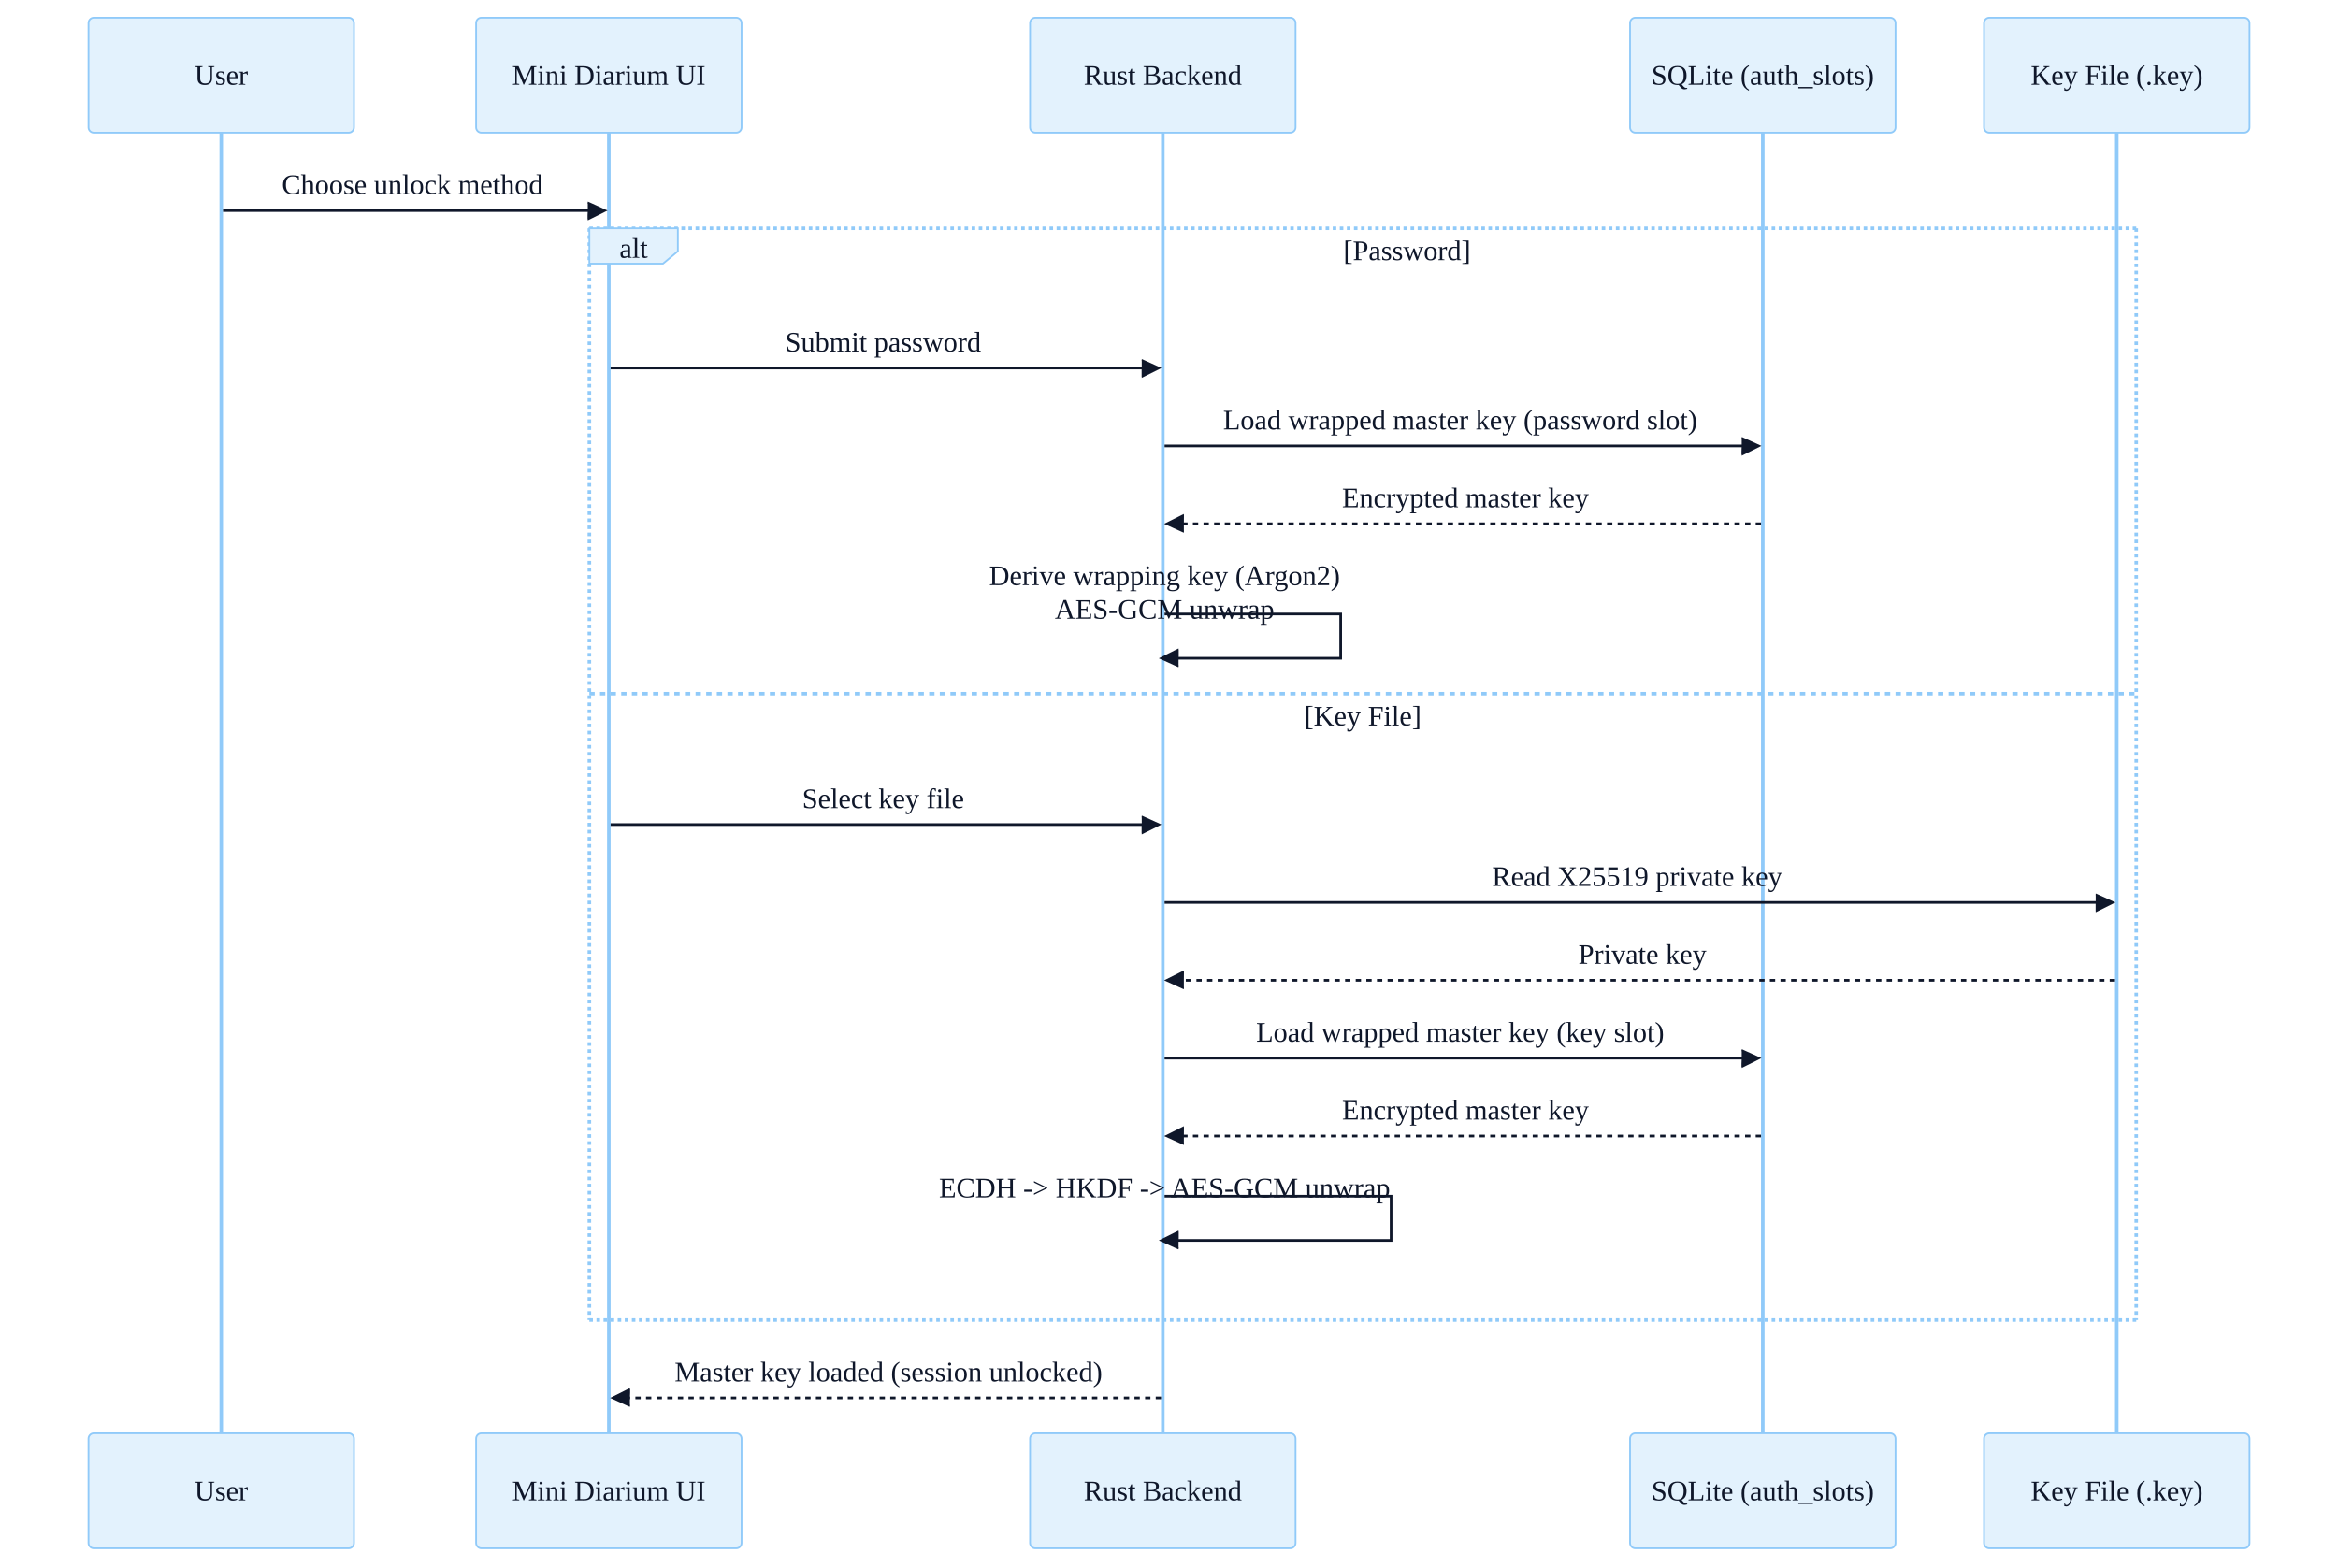
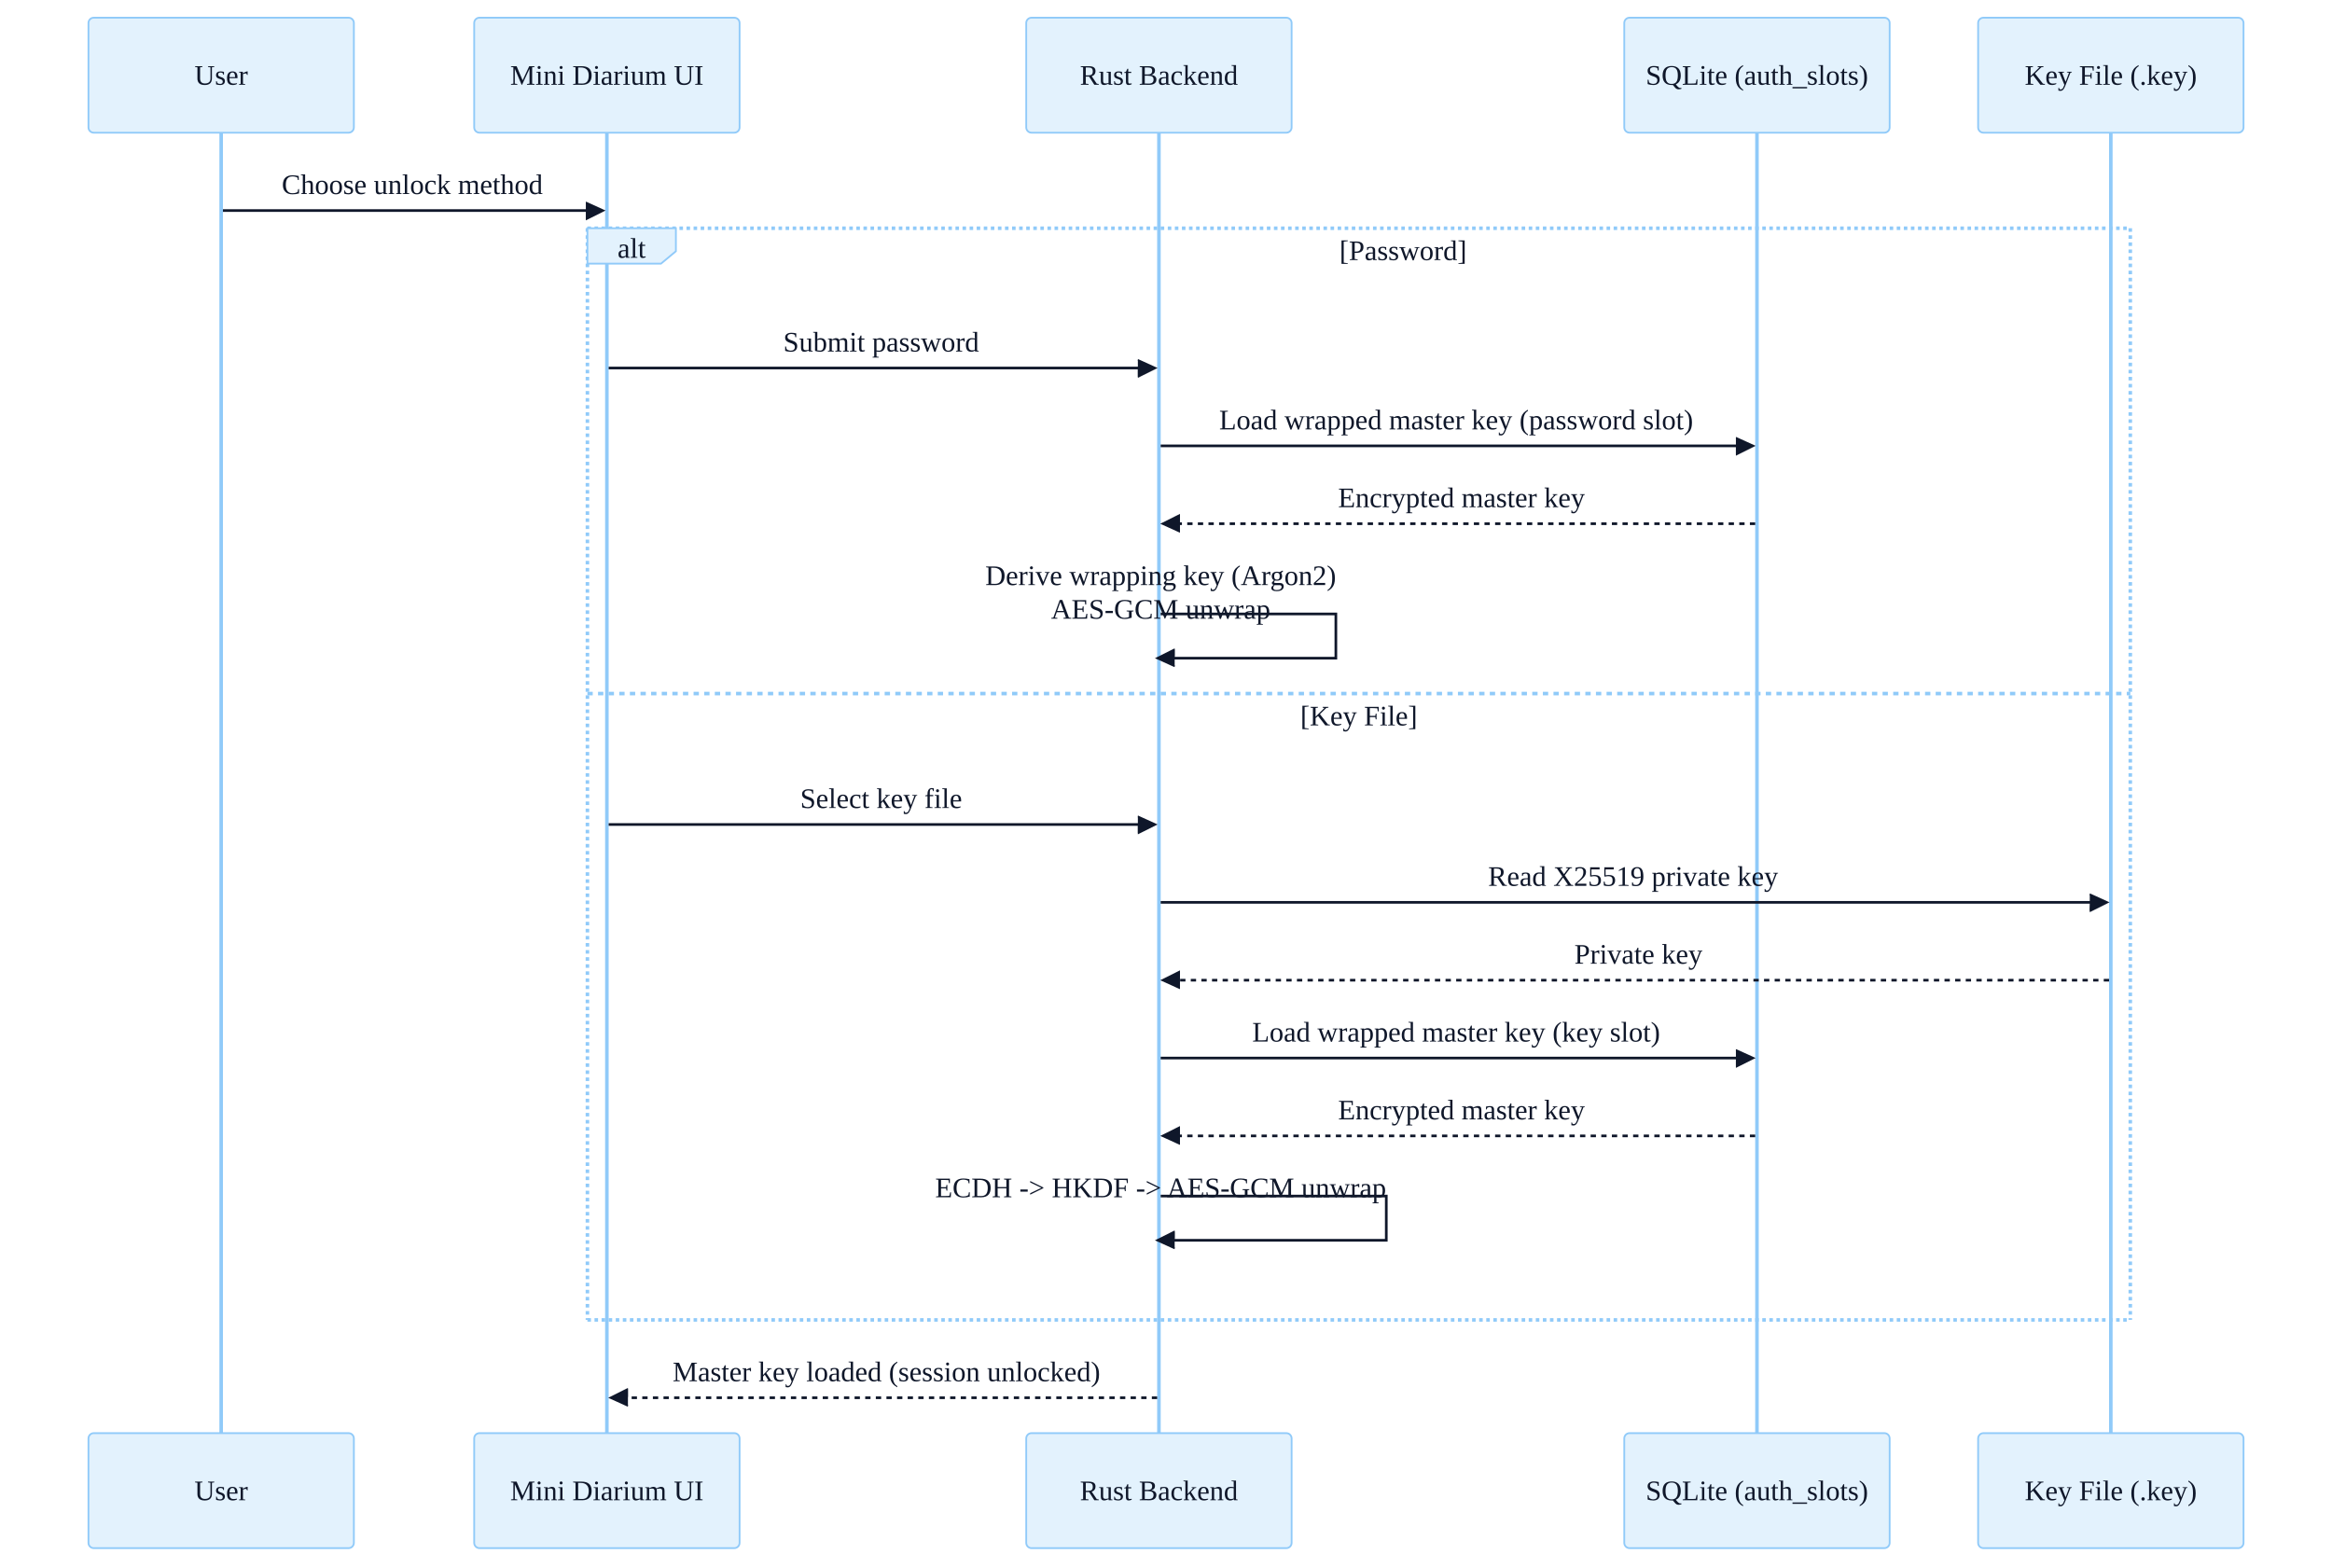
- <svg xmlns="http://www.w3.org/2000/svg" id="my-svg" width="100%" style="max-width: 1321px; background-color: white;" viewBox="-50 -10 1321 886" role="graphics-document document" aria-roledescription="sequence">
+ <svg xmlns="http://www.w3.org/2000/svg" id="my-svg" width="100%" style="max-width: 1318px; background-color: white;" viewBox="-50 -10 1318 886" role="graphics-document document" aria-roledescription="sequence">
  <g>
-     <rect x="1071" y="800" fill="#eaeaea" stroke="#666" width="150" height="65" name="KF" rx="3" ry="3" class="actor actor-bottom" />
-     <text x="1146" y="832.5" dominant-baseline="central" alignment-baseline="central" class="actor actor-box" style="text-anchor: middle; font-size: 16px; font-weight: 400;">
-       <tspan x="1146" dy="0">Key File (.key)</tspan>
+     <rect x="1068" y="800" fill="#eaeaea" stroke="#666" width="150" height="65" name="KF" rx="3" ry="3" class="actor actor-bottom" />
+     <text x="1143" y="832.5" dominant-baseline="central" alignment-baseline="central" class="actor actor-box" style="text-anchor: middle; font-size: 16px; font-weight: 400;">
+       <tspan x="1143" dy="0">Key File (.key)</tspan>
    </text>
  </g>
  <g>
-     <rect x="871" y="800" fill="#eaeaea" stroke="#666" width="150" height="65" name="DB" rx="3" ry="3" class="actor actor-bottom" />
-     <text x="946" y="832.5" dominant-baseline="central" alignment-baseline="central" class="actor actor-box" style="text-anchor: middle; font-size: 16px; font-weight: 400;">
-       <tspan x="946" dy="0">SQLite (auth_slots)</tspan>
+     <rect x="868" y="800" fill="#eaeaea" stroke="#666" width="150" height="65" name="DB" rx="3" ry="3" class="actor actor-bottom" />
+     <text x="943" y="832.5" dominant-baseline="central" alignment-baseline="central" class="actor actor-box" style="text-anchor: middle; font-size: 16px; font-weight: 400;">
+       <tspan x="943" dy="0">SQLite (auth_slots)</tspan>
    </text>
  </g>
  <g>
-     <rect x="532" y="800" fill="#eaeaea" stroke="#666" width="150" height="65" name="BE" rx="3" ry="3" class="actor actor-bottom" />
-     <text x="607" y="832.5" dominant-baseline="central" alignment-baseline="central" class="actor actor-box" style="text-anchor: middle; font-size: 16px; font-weight: 400;">
-       <tspan x="607" dy="0">Rust Backend</tspan>
+     <rect x="530" y="800" fill="#eaeaea" stroke="#666" width="150" height="65" name="BE" rx="3" ry="3" class="actor actor-bottom" />
+     <text x="605" y="832.5" dominant-baseline="central" alignment-baseline="central" class="actor actor-box" style="text-anchor: middle; font-size: 16px; font-weight: 400;">
+       <tspan x="605" dy="0">Rust Backend</tspan>
    </text>
  </g>
  <g>
-     <rect x="219" y="800" fill="#eaeaea" stroke="#666" width="150" height="65" name="UI" rx="3" ry="3" class="actor actor-bottom" />
-     <text x="294" y="832.5" dominant-baseline="central" alignment-baseline="central" class="actor actor-box" style="text-anchor: middle; font-size: 16px; font-weight: 400;">
-       <tspan x="294" dy="0">Mini Diarium UI</tspan>
+     <rect x="218" y="800" fill="#eaeaea" stroke="#666" width="150" height="65" name="UI" rx="3" ry="3" class="actor actor-bottom" />
+     <text x="293" y="832.5" dominant-baseline="central" alignment-baseline="central" class="actor actor-box" style="text-anchor: middle; font-size: 16px; font-weight: 400;">
+       <tspan x="293" dy="0">Mini Diarium UI</tspan>
    </text>
  </g>
  <g>
    <rect x="0" y="800" fill="#eaeaea" stroke="#666" width="150" height="65" name="U" rx="3" ry="3" class="actor actor-bottom" />
    <text x="75" y="832.5" dominant-baseline="central" alignment-baseline="central" class="actor actor-box" style="text-anchor: middle; font-size: 16px; font-weight: 400;">
      <tspan x="75" dy="0">User</tspan>
    </text>
  </g>
  <g>
-     <line id="actor4" x1="1146" y1="65" x2="1146" y2="800" class="actor-line 200" stroke-width="0.5px" stroke="#999" name="KF" />
+     <line id="actor4" x1="1143" y1="65" x2="1143" y2="800" class="actor-line 200" stroke-width="0.5px" stroke="#999" name="KF" />
    <g id="root-4">
-       <rect x="1071" y="0" fill="#eaeaea" stroke="#666" width="150" height="65" name="KF" rx="3" ry="3" class="actor actor-top" />
-       <text x="1146" y="32.5" dominant-baseline="central" alignment-baseline="central" class="actor actor-box" style="text-anchor: middle; font-size: 16px; font-weight: 400;">
-         <tspan x="1146" dy="0">Key File (.key)</tspan>
+       <rect x="1068" y="0" fill="#eaeaea" stroke="#666" width="150" height="65" name="KF" rx="3" ry="3" class="actor actor-top" />
+       <text x="1143" y="32.5" dominant-baseline="central" alignment-baseline="central" class="actor actor-box" style="text-anchor: middle; font-size: 16px; font-weight: 400;">
+         <tspan x="1143" dy="0">Key File (.key)</tspan>
      </text>
    </g>
  </g>
  <g>
-     <line id="actor3" x1="946" y1="65" x2="946" y2="800" class="actor-line 200" stroke-width="0.5px" stroke="#999" name="DB" />
+     <line id="actor3" x1="943" y1="65" x2="943" y2="800" class="actor-line 200" stroke-width="0.5px" stroke="#999" name="DB" />
    <g id="root-3">
-       <rect x="871" y="0" fill="#eaeaea" stroke="#666" width="150" height="65" name="DB" rx="3" ry="3" class="actor actor-top" />
-       <text x="946" y="32.5" dominant-baseline="central" alignment-baseline="central" class="actor actor-box" style="text-anchor: middle; font-size: 16px; font-weight: 400;">
-         <tspan x="946" dy="0">SQLite (auth_slots)</tspan>
+       <rect x="868" y="0" fill="#eaeaea" stroke="#666" width="150" height="65" name="DB" rx="3" ry="3" class="actor actor-top" />
+       <text x="943" y="32.5" dominant-baseline="central" alignment-baseline="central" class="actor actor-box" style="text-anchor: middle; font-size: 16px; font-weight: 400;">
+         <tspan x="943" dy="0">SQLite (auth_slots)</tspan>
      </text>
    </g>
  </g>
  <g>
-     <line id="actor2" x1="607" y1="65" x2="607" y2="800" class="actor-line 200" stroke-width="0.5px" stroke="#999" name="BE" />
+     <line id="actor2" x1="605" y1="65" x2="605" y2="800" class="actor-line 200" stroke-width="0.5px" stroke="#999" name="BE" />
    <g id="root-2">
-       <rect x="532" y="0" fill="#eaeaea" stroke="#666" width="150" height="65" name="BE" rx="3" ry="3" class="actor actor-top" />
-       <text x="607" y="32.5" dominant-baseline="central" alignment-baseline="central" class="actor actor-box" style="text-anchor: middle; font-size: 16px; font-weight: 400;">
-         <tspan x="607" dy="0">Rust Backend</tspan>
+       <rect x="530" y="0" fill="#eaeaea" stroke="#666" width="150" height="65" name="BE" rx="3" ry="3" class="actor actor-top" />
+       <text x="605" y="32.5" dominant-baseline="central" alignment-baseline="central" class="actor actor-box" style="text-anchor: middle; font-size: 16px; font-weight: 400;">
+         <tspan x="605" dy="0">Rust Backend</tspan>
      </text>
    </g>
  </g>
  <g>
-     <line id="actor1" x1="294" y1="65" x2="294" y2="800" class="actor-line 200" stroke-width="0.5px" stroke="#999" name="UI" />
+     <line id="actor1" x1="293" y1="65" x2="293" y2="800" class="actor-line 200" stroke-width="0.5px" stroke="#999" name="UI" />
    <g id="root-1">
-       <rect x="219" y="0" fill="#eaeaea" stroke="#666" width="150" height="65" name="UI" rx="3" ry="3" class="actor actor-top" />
-       <text x="294" y="32.5" dominant-baseline="central" alignment-baseline="central" class="actor actor-box" style="text-anchor: middle; font-size: 16px; font-weight: 400;">
-         <tspan x="294" dy="0">Mini Diarium UI</tspan>
+       <rect x="218" y="0" fill="#eaeaea" stroke="#666" width="150" height="65" name="UI" rx="3" ry="3" class="actor actor-top" />
+       <text x="293" y="32.5" dominant-baseline="central" alignment-baseline="central" class="actor actor-box" style="text-anchor: middle; font-size: 16px; font-weight: 400;">
+         <tspan x="293" dy="0">Mini Diarium UI</tspan>
      </text>
    </g>
  </g>
  <g>
    <line id="actor0" x1="75" y1="65" x2="75" y2="800" class="actor-line 200" stroke-width="0.5px" stroke="#999" name="U" />
    <g id="root-0">
      <rect x="0" y="0" fill="#eaeaea" stroke="#666" width="150" height="65" name="U" rx="3" ry="3" class="actor actor-top" />
      <text x="75" y="32.5" dominant-baseline="central" alignment-baseline="central" class="actor actor-box" style="text-anchor: middle; font-size: 16px; font-weight: 400;">
        <tspan x="75" dy="0">User</tspan>
      </text>
    </g>
  </g>
  <style>#my-svg{font-size:16px;fill:#0F172A;}@keyframes edge-animation-frame{from{stroke-dashoffset:0;}}@keyframes dash{to{stroke-dashoffset:0;}}#my-svg .edge-animation-slow{stroke-dasharray:9,5!important;stroke-dashoffset:900;animation:dash 50s linear infinite;stroke-linecap:round;}#my-svg .edge-animation-fast{stroke-dasharray:9,5!important;stroke-dashoffset:900;animation:dash 20s linear infinite;stroke-linecap:round;}#my-svg .error-icon{fill:hsl(25.385, 86.667%, 99.118%);}#my-svg .error-text{fill:rgb(0.3, 2.55, 4.2);stroke:rgb(0.3, 2.55, 4.2);}#my-svg .edge-thickness-normal{stroke-width:1px;}#my-svg .edge-thickness-thick{stroke-width:3.5px;}#my-svg .edge-pattern-solid{stroke-dasharray:0;}#my-svg .edge-thickness-invisible{stroke-width:0;fill:none;}#my-svg .edge-pattern-dashed{stroke-dasharray:3;}#my-svg .edge-pattern-dotted{stroke-dasharray:2;}#my-svg .marker{fill:#90A4AE;stroke:#90A4AE;}#my-svg .marker.cross{stroke:#90A4AE;}#my-svg svg{font-size:16px;}#my-svg p{margin:0;}#my-svg .actor{stroke:#90CAF9;fill:#E3F2FD;}#my-svg text.actor&gt;tspan{fill:#0F172A;stroke:none;}#my-svg .actor-line{stroke:#90CAF9;}#my-svg .innerArc{stroke-width:1.5;stroke-dasharray:none;}#my-svg .messageLine0{stroke-width:1.5;stroke-dasharray:none;stroke:#0F172A;}#my-svg .messageLine1{stroke-width:1.5;stroke-dasharray:2,2;stroke:#0F172A;}#my-svg #arrowhead path{fill:#0F172A;stroke:#0F172A;}#my-svg .sequenceNumber{fill:#6f5b51;}#my-svg #sequencenumber{fill:#0F172A;}#my-svg #crosshead path{fill:#0F172A;stroke:#0F172A;}#my-svg .messageText{fill:#0F172A;stroke:none;}#my-svg .labelBox{stroke:#90CAF9;fill:#E3F2FD;}#my-svg .labelText,#my-svg .labelText&gt;tspan{fill:#0F172A;stroke:none;}#my-svg .loopText,#my-svg .loopText&gt;tspan{fill:#0F172A;stroke:none;}#my-svg .loopLine{stroke-width:2px;stroke-dasharray:2,2;stroke:#90CAF9;fill:#90CAF9;}#my-svg .note{stroke:hsl(52.683, 60%, 73.922%);fill:#fff5ad;}#my-svg .noteText,#my-svg .noteText&gt;tspan{fill:#333;stroke:none;}#my-svg .activation0{fill:hsl(85.385, 86.667%, 94.118%);stroke:hsl(85.385, 86.667%, 84.118%);}#my-svg .activation1{fill:hsl(85.385, 86.667%, 94.118%);stroke:hsl(85.385, 86.667%, 84.118%);}#my-svg .activation2{fill:hsl(85.385, 86.667%, 94.118%);stroke:hsl(85.385, 86.667%, 84.118%);}#my-svg .actorPopupMenu{position:absolute;}#my-svg .actorPopupMenuPanel{position:absolute;fill:#E3F2FD;box-shadow:0px 8px 16px 0px rgba(0,0,0,0.2);filter:drop-shadow(3px 5px 2px rgb(0 0 0 / 0.4));}#my-svg .actor-man line{stroke:#90CAF9;fill:#E3F2FD;}#my-svg .actor-man circle,#my-svg line{stroke:#90CAF9;fill:#E3F2FD;stroke-width:2px;}#my-svg :root{--mermaid-font-family:"trebuchet ms",verdana,arial,sans-serif;}</style>
  <g />
  <defs>
    <symbol id="computer" width="24" height="24">
      <path transform="scale(.5)" d="M2 2v13h20v-13h-20zm18 11h-16v-9h16v9zm-10.228 6l.466-1h3.524l.467 1h-4.457zm14.228 3h-24l2-6h2.104l-1.33 4h18.45l-1.297-4h2.073l2 6zm-5-10h-14v-7h14v7z" />
    </symbol>
  </defs>
  <defs>
    <symbol id="database" fill-rule="evenodd" clip-rule="evenodd">
      <path transform="scale(.5)" d="M12.258.001l.256.004.255.005.253.008.251.01.249.012.247.015.246.016.242.019.241.02.239.023.236.024.233.027.231.028.229.031.225.032.223.034.22.036.217.038.214.04.211.041.208.043.205.045.201.046.198.048.194.05.191.051.187.053.183.054.18.056.175.057.172.059.168.06.163.061.16.063.155.064.15.066.074.033.073.033.071.034.07.034.069.035.068.035.067.035.066.035.064.036.064.036.062.036.06.036.06.037.058.037.058.037.055.038.055.038.053.038.052.038.051.039.05.039.048.039.047.039.045.04.044.04.043.04.041.04.04.041.039.041.037.041.036.041.034.041.033.042.032.042.03.042.029.042.027.042.026.043.024.043.023.043.021.043.02.043.018.044.017.043.015.044.013.044.012.044.011.045.009.044.007.045.006.045.004.045.002.045.001.045v17l-.001.045-.002.045-.004.045-.006.045-.007.045-.009.044-.011.045-.012.044-.013.044-.015.044-.017.043-.018.044-.02.043-.021.043-.023.043-.024.043-.026.043-.027.042-.029.042-.03.042-.032.042-.033.042-.034.041-.036.041-.037.041-.039.041-.04.041-.041.04-.043.04-.044.04-.045.04-.047.039-.048.039-.05.039-.051.039-.052.038-.053.038-.055.038-.055.038-.058.037-.058.037-.06.037-.06.036-.062.036-.064.036-.064.036-.066.035-.067.035-.068.035-.069.035-.07.034-.071.034-.073.033-.074.033-.15.066-.155.064-.16.063-.163.061-.168.06-.172.059-.175.057-.18.056-.183.054-.187.053-.191.051-.194.05-.198.048-.201.046-.205.045-.208.043-.211.041-.214.04-.217.038-.22.036-.223.034-.225.032-.229.031-.231.028-.233.027-.236.024-.239.023-.241.02-.242.019-.246.016-.247.015-.249.012-.251.01-.253.008-.255.005-.256.004-.258.001-.258-.001-.256-.004-.255-.005-.253-.008-.251-.01-.249-.012-.247-.015-.245-.016-.243-.019-.241-.02-.238-.023-.236-.024-.234-.027-.231-.028-.228-.031-.226-.032-.223-.034-.22-.036-.217-.038-.214-.04-.211-.041-.208-.043-.204-.045-.201-.046-.198-.048-.195-.05-.19-.051-.187-.053-.184-.054-.179-.056-.176-.057-.172-.059-.167-.06-.164-.061-.159-.063-.155-.064-.151-.066-.074-.033-.072-.033-.072-.034-.07-.034-.069-.035-.068-.035-.067-.035-.066-.035-.064-.036-.063-.036-.062-.036-.061-.036-.06-.037-.058-.037-.057-.037-.056-.038-.055-.038-.053-.038-.052-.038-.051-.039-.049-.039-.049-.039-.046-.039-.046-.04-.044-.04-.043-.04-.041-.04-.04-.041-.039-.041-.037-.041-.036-.041-.034-.041-.033-.042-.032-.042-.03-.042-.029-.042-.027-.042-.026-.043-.024-.043-.023-.043-.021-.043-.02-.043-.018-.044-.017-.043-.015-.044-.013-.044-.012-.044-.011-.045-.009-.044-.007-.045-.006-.045-.004-.045-.002-.045-.001-.045v-17l.001-.045.002-.045.004-.045.006-.045.007-.045.009-.044.011-.045.012-.044.013-.044.015-.044.017-.043.018-.044.02-.043.021-.043.023-.043.024-.043.026-.043.027-.042.029-.042.03-.042.032-.042.033-.042.034-.041.036-.041.037-.041.039-.041.04-.041.041-.04.043-.04.044-.04.046-.04.046-.039.049-.039.049-.039.051-.039.052-.038.053-.038.055-.038.056-.038.057-.037.058-.037.06-.037.061-.036.062-.036.063-.036.064-.036.066-.035.067-.035.068-.035.069-.035.07-.034.072-.034.072-.033.074-.033.151-.066.155-.064.159-.063.164-.061.167-.06.172-.059.176-.057.179-.056.184-.054.187-.053.19-.051.195-.05.198-.048.201-.046.204-.045.208-.043.211-.041.214-.04.217-.038.22-.036.223-.034.226-.032.228-.031.231-.028.234-.027.236-.024.238-.023.241-.02.243-.019.245-.016.247-.015.249-.012.251-.01.253-.008.255-.005.256-.004.258-.001.258.001zm-9.258 20.499v.01l.001.021.003.021.004.022.005.021.006.022.007.022.009.023.01.022.011.023.012.023.013.023.015.023.016.024.017.023.018.024.019.024.021.024.022.025.023.024.024.025.052.049.056.05.061.051.066.051.07.051.075.051.079.052.084.052.088.052.092.052.097.052.102.051.105.052.11.052.114.051.119.051.123.051.127.05.131.05.135.05.139.048.144.049.147.047.152.047.155.047.16.045.163.045.167.043.171.043.176.041.178.041.183.039.187.039.19.037.194.035.197.035.202.033.204.031.209.03.212.029.216.027.219.025.222.024.226.021.23.02.233.018.236.016.24.015.243.012.246.01.249.008.253.005.256.004.259.001.26-.001.257-.004.254-.005.25-.008.247-.011.244-.012.241-.014.237-.016.233-.018.231-.021.226-.021.224-.024.22-.026.216-.027.212-.028.21-.031.205-.031.202-.034.198-.034.194-.036.191-.037.187-.039.183-.04.179-.04.175-.042.172-.043.168-.044.163-.045.16-.046.155-.046.152-.047.148-.048.143-.049.139-.049.136-.05.131-.05.126-.05.123-.051.118-.052.114-.051.11-.052.106-.052.101-.052.096-.052.092-.052.088-.053.083-.051.079-.052.074-.052.07-.051.065-.051.06-.051.056-.05.051-.05.023-.024.023-.025.021-.024.02-.024.019-.024.018-.024.017-.024.015-.023.014-.024.013-.023.012-.023.01-.023.01-.022.008-.022.006-.022.006-.022.004-.022.004-.021.001-.021.001-.021v-4.127l-.077.055-.08.053-.083.054-.085.053-.087.052-.09.052-.093.051-.095.05-.097.05-.1.049-.102.049-.105.048-.106.047-.109.047-.111.046-.114.045-.115.045-.118.044-.12.043-.122.042-.124.042-.126.041-.128.04-.13.04-.132.038-.134.038-.135.037-.138.037-.139.035-.142.035-.143.034-.144.033-.147.032-.148.031-.15.03-.151.03-.153.029-.154.027-.156.027-.158.026-.159.025-.161.024-.162.023-.163.022-.165.021-.166.02-.167.019-.169.018-.169.017-.171.016-.173.015-.173.014-.175.013-.175.012-.177.011-.178.01-.179.008-.179.008-.181.006-.182.005-.182.004-.184.003-.184.002h-.37l-.184-.002-.184-.003-.182-.004-.182-.005-.181-.006-.179-.008-.179-.008-.178-.01-.176-.011-.176-.012-.175-.013-.173-.014-.172-.015-.171-.016-.17-.017-.169-.018-.167-.019-.166-.02-.165-.021-.163-.022-.162-.023-.161-.024-.159-.025-.157-.026-.156-.027-.155-.027-.153-.029-.151-.03-.15-.03-.148-.031-.146-.032-.145-.033-.143-.034-.141-.035-.14-.035-.137-.037-.136-.037-.134-.038-.132-.038-.13-.04-.128-.04-.126-.041-.124-.042-.122-.042-.12-.044-.117-.043-.116-.045-.113-.045-.112-.046-.109-.047-.106-.047-.105-.048-.102-.049-.1-.049-.097-.05-.095-.05-.093-.052-.09-.051-.087-.052-.085-.053-.083-.054-.08-.054-.077-.054v4.127zm0-5.654v.011l.001.021.003.021.004.021.005.022.006.022.007.022.009.022.01.022.011.023.012.023.013.023.015.024.016.023.017.024.018.024.019.024.021.024.022.024.023.025.024.024.052.05.056.05.061.05.066.051.07.051.075.052.079.051.084.052.088.052.092.052.097.052.102.052.105.052.11.051.114.051.119.052.123.05.127.051.131.05.135.049.139.049.144.048.147.048.152.047.155.046.16.045.163.045.167.044.171.042.176.042.178.04.183.04.187.038.19.037.194.036.197.034.202.033.204.032.209.03.212.028.216.027.219.025.222.024.226.022.23.02.233.018.236.016.24.014.243.012.246.01.249.008.253.006.256.003.259.001.26-.001.257-.003.254-.006.25-.008.247-.01.244-.012.241-.015.237-.016.233-.018.231-.02.226-.022.224-.024.22-.025.216-.027.212-.029.21-.03.205-.032.202-.033.198-.035.194-.036.191-.037.187-.039.183-.039.179-.041.175-.042.172-.043.168-.044.163-.045.16-.045.155-.047.152-.047.148-.048.143-.048.139-.05.136-.049.131-.05.126-.051.123-.051.118-.051.114-.052.11-.052.106-.052.101-.052.096-.052.092-.052.088-.052.083-.052.079-.052.074-.051.07-.052.065-.051.06-.05.056-.051.051-.049.023-.025.023-.024.021-.025.02-.024.019-.024.018-.024.017-.024.015-.023.014-.023.013-.024.012-.022.01-.023.01-.023.008-.022.006-.022.006-.022.004-.021.004-.022.001-.021.001-.021v-4.139l-.077.054-.08.054-.083.054-.085.052-.087.053-.09.051-.093.051-.095.051-.097.05-.1.049-.102.049-.105.048-.106.047-.109.047-.111.046-.114.045-.115.044-.118.044-.12.044-.122.042-.124.042-.126.041-.128.04-.13.039-.132.039-.134.038-.135.037-.138.036-.139.036-.142.035-.143.033-.144.033-.147.033-.148.031-.15.03-.151.03-.153.028-.154.028-.156.027-.158.026-.159.025-.161.024-.162.023-.163.022-.165.021-.166.02-.167.019-.169.018-.169.017-.171.016-.173.015-.173.014-.175.013-.175.012-.177.011-.178.009-.179.009-.179.007-.181.007-.182.005-.182.004-.184.003-.184.002h-.37l-.184-.002-.184-.003-.182-.004-.182-.005-.181-.007-.179-.007-.179-.009-.178-.009-.176-.011-.176-.012-.175-.013-.173-.014-.172-.015-.171-.016-.17-.017-.169-.018-.167-.019-.166-.02-.165-.021-.163-.022-.162-.023-.161-.024-.159-.025-.157-.026-.156-.027-.155-.028-.153-.028-.151-.03-.15-.03-.148-.031-.146-.033-.145-.033-.143-.033-.141-.035-.14-.036-.137-.036-.136-.037-.134-.038-.132-.039-.13-.039-.128-.04-.126-.041-.124-.042-.122-.043-.12-.043-.117-.044-.116-.044-.113-.046-.112-.046-.109-.046-.106-.047-.105-.048-.102-.049-.1-.049-.097-.05-.095-.051-.093-.051-.09-.051-.087-.053-.085-.052-.083-.054-.08-.054-.077-.054v4.139zm0-5.666v.011l.001.02.003.022.004.021.005.022.006.021.007.022.009.023.01.022.011.023.012.023.013.023.015.023.016.024.017.024.018.023.019.024.021.025.022.024.023.024.024.025.052.05.056.05.061.05.066.051.07.051.075.052.079.051.084.052.088.052.092.052.097.052.102.052.105.051.11.052.114.051.119.051.123.051.127.05.131.05.135.05.139.049.144.048.147.048.152.047.155.046.16.045.163.045.167.043.171.043.176.042.178.04.183.04.187.038.19.037.194.036.197.034.202.033.204.032.209.03.212.028.216.027.219.025.222.024.226.021.23.02.233.018.236.017.24.014.243.012.246.01.249.008.253.006.256.003.259.001.26-.001.257-.003.254-.006.25-.008.247-.01.244-.013.241-.014.237-.016.233-.018.231-.02.226-.022.224-.024.22-.025.216-.027.212-.029.21-.03.205-.032.202-.033.198-.035.194-.036.191-.037.187-.039.183-.039.179-.041.175-.042.172-.043.168-.044.163-.045.16-.045.155-.047.152-.047.148-.048.143-.049.139-.049.136-.049.131-.051.126-.05.123-.051.118-.052.114-.051.11-.052.106-.052.101-.052.096-.052.092-.052.088-.052.083-.052.079-.052.074-.052.07-.051.065-.051.06-.051.056-.05.051-.049.023-.025.023-.025.021-.024.02-.024.019-.024.018-.024.017-.024.015-.023.014-.024.013-.023.012-.023.01-.022.01-.023.008-.022.006-.022.006-.022.004-.022.004-.021.001-.021.001-.021v-4.153l-.077.054-.08.054-.083.053-.085.053-.087.053-.09.051-.093.051-.095.051-.097.05-.1.049-.102.048-.105.048-.106.048-.109.046-.111.046-.114.046-.115.044-.118.044-.12.043-.122.043-.124.042-.126.041-.128.04-.13.039-.132.039-.134.038-.135.037-.138.036-.139.036-.142.034-.143.034-.144.033-.147.032-.148.032-.15.03-.151.03-.153.028-.154.028-.156.027-.158.026-.159.024-.161.024-.162.023-.163.023-.165.021-.166.02-.167.019-.169.018-.169.017-.171.016-.173.015-.173.014-.175.013-.175.012-.177.01-.178.01-.179.009-.179.007-.181.006-.182.006-.182.004-.184.003-.184.001-.185.001-.185-.001-.184-.001-.184-.003-.182-.004-.182-.006-.181-.006-.179-.007-.179-.009-.178-.01-.176-.01-.176-.012-.175-.013-.173-.014-.172-.015-.171-.016-.17-.017-.169-.018-.167-.019-.166-.02-.165-.021-.163-.023-.162-.023-.161-.024-.159-.024-.157-.026-.156-.027-.155-.028-.153-.028-.151-.03-.15-.03-.148-.032-.146-.032-.145-.033-.143-.034-.141-.034-.14-.036-.137-.036-.136-.037-.134-.038-.132-.039-.13-.039-.128-.041-.126-.041-.124-.041-.122-.043-.12-.043-.117-.044-.116-.044-.113-.046-.112-.046-.109-.046-.106-.048-.105-.048-.102-.048-.1-.05-.097-.049-.095-.051-.093-.051-.09-.052-.087-.052-.085-.053-.083-.053-.08-.054-.077-.054v4.153zm8.74-8.179l-.257.004-.254.005-.25.008-.247.011-.244.012-.241.014-.237.016-.233.018-.231.021-.226.022-.224.023-.22.026-.216.027-.212.028-.21.031-.205.032-.202.033-.198.034-.194.036-.191.038-.187.038-.183.04-.179.041-.175.042-.172.043-.168.043-.163.045-.16.046-.155.046-.152.048-.148.048-.143.048-.139.049-.136.05-.131.05-.126.051-.123.051-.118.051-.114.052-.11.052-.106.052-.101.052-.096.052-.092.052-.088.052-.083.052-.079.052-.074.051-.07.052-.065.051-.06.05-.056.05-.051.05-.023.025-.023.024-.021.024-.02.025-.019.024-.018.024-.017.023-.015.024-.014.023-.013.023-.012.023-.01.023-.01.022-.008.022-.006.023-.006.021-.004.022-.004.021-.001.021-.001.021.001.021.001.021.004.021.004.022.006.021.006.023.008.022.01.022.01.023.012.023.013.023.014.023.015.024.017.023.018.024.019.024.02.025.021.024.023.024.023.025.051.05.056.05.06.05.065.051.07.052.074.051.079.052.083.052.088.052.092.052.096.052.101.052.106.052.11.052.114.052.118.051.123.051.126.051.131.05.136.05.139.049.143.048.148.048.152.048.155.046.16.046.163.045.168.043.172.043.175.042.179.041.183.04.187.038.191.038.194.036.198.034.202.033.205.032.21.031.212.028.216.027.22.026.224.023.226.022.231.021.233.018.237.016.241.014.244.012.247.011.25.008.254.005.257.004.26.001.26-.001.257-.004.254-.005.25-.008.247-.011.244-.012.241-.014.237-.016.233-.018.231-.021.226-.022.224-.023.22-.026.216-.027.212-.028.21-.031.205-.032.202-.033.198-.034.194-.036.191-.038.187-.038.183-.04.179-.041.175-.042.172-.043.168-.043.163-.045.16-.046.155-.046.152-.048.148-.048.143-.048.139-.049.136-.05.131-.05.126-.051.123-.051.118-.051.114-.052.11-.052.106-.052.101-.052.096-.052.092-.052.088-.052.083-.052.079-.052.074-.051.07-.052.065-.051.06-.05.056-.05.051-.05.023-.025.023-.024.021-.024.02-.025.019-.024.018-.024.017-.023.015-.024.014-.023.013-.023.012-.023.01-.023.01-.022.008-.022.006-.023.006-.021.004-.022.004-.021.001-.021.001-.021-.001-.021-.001-.021-.004-.021-.004-.022-.006-.021-.006-.023-.008-.022-.01-.022-.01-.023-.012-.023-.013-.023-.014-.023-.015-.024-.017-.023-.018-.024-.019-.024-.02-.025-.021-.024-.023-.024-.023-.025-.051-.05-.056-.05-.06-.05-.065-.051-.07-.052-.074-.051-.079-.052-.083-.052-.088-.052-.092-.052-.096-.052-.101-.052-.106-.052-.11-.052-.114-.052-.118-.051-.123-.051-.126-.051-.131-.05-.136-.05-.139-.049-.143-.048-.148-.048-.152-.048-.155-.046-.16-.046-.163-.045-.168-.043-.172-.043-.175-.042-.179-.041-.183-.04-.187-.038-.191-.038-.194-.036-.198-.034-.202-.033-.205-.032-.21-.031-.212-.028-.216-.027-.22-.026-.224-.023-.226-.022-.231-.021-.233-.018-.237-.016-.241-.014-.244-.012-.247-.011-.25-.008-.254-.005-.257-.004-.26-.001-.26.001z" />
    </symbol>
  </defs>
  <defs>
    <symbol id="clock" width="24" height="24">
      <path transform="scale(.5)" d="M12 2c5.514 0 10 4.486 10 10s-4.486 10-10 10-10-4.486-10-10 4.486-10 10-10zm0-2c-6.627 0-12 5.373-12 12s5.373 12 12 12 12-5.373 12-12-5.373-12-12-12zm5.848 12.459c.202.038.202.333.001.372-1.907.361-6.045 1.111-6.547 1.111-.719 0-1.301-.582-1.301-1.301 0-.512.77-5.447 1.125-7.445.034-.192.312-.181.343.014l.985 6.238 5.394 1.011z" />
    </symbol>
  </defs>
  <defs>
    <marker id="arrowhead" refX="7.9" refY="5" markerUnits="userSpaceOnUse" markerWidth="12" markerHeight="12" orient="auto-start-reverse">
      <path d="M -1 0 L 10 5 L 0 10 z" />
    </marker>
  </defs>
  <defs>
    <marker id="crosshead" markerWidth="15" markerHeight="8" orient="auto" refX="4" refY="4.5">
      <path fill="none" stroke="#000000" stroke-width="1pt" d="M 1,2 L 6,7 M 6,2 L 1,7" style="stroke-dasharray: 0, 0;" />
    </marker>
  </defs>
  <defs>
    <marker id="filled-head" refX="15.5" refY="7" markerWidth="20" markerHeight="28" orient="auto">
      <path d="M 18,7 L9,13 L14,7 L9,1 Z" />
    </marker>
  </defs>
  <defs>
    <marker id="sequencenumber" refX="15" refY="15" markerWidth="60" markerHeight="40" orient="auto">
      <circle cx="15" cy="15" r="6" />
    </marker>
  </defs>
  <g>
-     <line x1="283" y1="119" x2="1157" y2="119" class="loopLine" />
-     <line x1="1157" y1="119" x2="1157" y2="736" class="loopLine" />
-     <line x1="283" y1="736" x2="1157" y2="736" class="loopLine" />
-     <line x1="283" y1="119" x2="283" y2="736" class="loopLine" />
-     <line x1="283" y1="382" x2="1157" y2="382" class="loopLine" style="stroke-dasharray: 3, 3;" />
-     <polygon points="283,119 333,119 333,132 324.6,139 283,139" class="labelBox" />
-     <text x="308" y="132" text-anchor="middle" dominant-baseline="middle" alignment-baseline="middle" class="labelText" style="font-size: 16px; font-weight: 400;">alt</text>
-     <text x="745" y="137" text-anchor="middle" class="loopText" style="font-size: 16px; font-weight: 400;">
-       <tspan x="745">[Password]</tspan>
+     <line x1="282" y1="119" x2="1154" y2="119" class="loopLine" />
+     <line x1="1154" y1="119" x2="1154" y2="736" class="loopLine" />
+     <line x1="282" y1="736" x2="1154" y2="736" class="loopLine" />
+     <line x1="282" y1="119" x2="282" y2="736" class="loopLine" />
+     <line x1="282" y1="382" x2="1154" y2="382" class="loopLine" style="stroke-dasharray: 3, 3;" />
+     <polygon points="282,119 332,119 332,132 323.6,139 282,139" class="labelBox" />
+     <text x="307" y="132" text-anchor="middle" dominant-baseline="middle" alignment-baseline="middle" class="labelText" style="font-size: 16px; font-weight: 400;">alt</text>
+     <text x="743" y="137" text-anchor="middle" class="loopText" style="font-size: 16px; font-weight: 400;">
+       <tspan x="743">[Password]</tspan>
    </text>
-     <text x="720" y="400" text-anchor="middle" class="loopText" style="font-size: 16px; font-weight: 400;">[Key File]</text>
+     <text x="718" y="400" text-anchor="middle" class="loopText" style="font-size: 16px; font-weight: 400;">[Key File]</text>
  </g>
  <text x="183" y="80" text-anchor="middle" dominant-baseline="middle" alignment-baseline="middle" class="messageText" dy="1em" style="font-size: 16px; font-weight: 400;">Choose unlock method</text>
-   <line x1="76" y1="109" x2="290" y2="109" class="messageLine0" stroke-width="2" stroke="none" marker-end="url(#arrowhead)" style="fill: none;" />
-   <text x="449" y="169" text-anchor="middle" dominant-baseline="middle" alignment-baseline="middle" class="messageText" dy="1em" style="font-size: 16px; font-weight: 400;">Submit password</text>
-   <line x1="295" y1="198" x2="603" y2="198" class="messageLine0" stroke-width="2" stroke="none" marker-end="url(#arrowhead)" style="fill: none;" />
-   <text x="775" y="213" text-anchor="middle" dominant-baseline="middle" alignment-baseline="middle" class="messageText" dy="1em" style="font-size: 16px; font-weight: 400;">Load wrapped master key (password slot)</text>
-   <line x1="608" y1="242" x2="942" y2="242" class="messageLine0" stroke-width="2" stroke="none" marker-end="url(#arrowhead)" style="fill: none;" />
-   <text x="778" y="257" text-anchor="middle" dominant-baseline="middle" alignment-baseline="middle" class="messageText" dy="1em" style="font-size: 16px; font-weight: 400;">Encrypted master key</text>
-   <line x1="945" y1="286" x2="611" y2="286" class="messageLine1" stroke-width="2" stroke="none" marker-end="url(#arrowhead)" style="stroke-dasharray: 3, 3; fill: none;" />
-   <text x="608" y="301" text-anchor="middle" dominant-baseline="middle" alignment-baseline="middle" class="messageText" dy="1em" style="font-size: 16px; font-weight: 400;">Derive wrapping key (Argon2)</text>
-   <text x="608" y="320" text-anchor="middle" dominant-baseline="middle" alignment-baseline="middle" class="messageText" dy="1em" style="font-size: 16px; font-weight: 400;">AES-GCM unwrap</text>
-   <path d="M  608,337 H 707.5 V 362 H 608" class="messageLine0" stroke-width="2" stroke="none" marker-end="url(#arrowhead)" style="fill: none;" />
-   <text x="449" y="427" text-anchor="middle" dominant-baseline="middle" alignment-baseline="middle" class="messageText" dy="1em" style="font-size: 16px; font-weight: 400;">Select key file</text>
-   <line x1="295" y1="456" x2="603" y2="456" class="messageLine0" stroke-width="2" stroke="none" marker-end="url(#arrowhead)" style="fill: none;" />
-   <text x="875" y="471" text-anchor="middle" dominant-baseline="middle" alignment-baseline="middle" class="messageText" dy="1em" style="font-size: 16px; font-weight: 400;">Read X25519 private key</text>
-   <line x1="608" y1="500" x2="1142" y2="500" class="messageLine0" stroke-width="2" stroke="none" marker-end="url(#arrowhead)" style="fill: none;" />
-   <text x="878" y="515" text-anchor="middle" dominant-baseline="middle" alignment-baseline="middle" class="messageText" dy="1em" style="font-size: 16px; font-weight: 400;">Private key</text>
-   <line x1="1145" y1="544" x2="611" y2="544" class="messageLine1" stroke-width="2" stroke="none" marker-end="url(#arrowhead)" style="stroke-dasharray: 3, 3; fill: none;" />
-   <text x="775" y="559" text-anchor="middle" dominant-baseline="middle" alignment-baseline="middle" class="messageText" dy="1em" style="font-size: 16px; font-weight: 400;">Load wrapped master key (key slot)</text>
-   <line x1="608" y1="588" x2="942" y2="588" class="messageLine0" stroke-width="2" stroke="none" marker-end="url(#arrowhead)" style="fill: none;" />
-   <text x="778" y="603" text-anchor="middle" dominant-baseline="middle" alignment-baseline="middle" class="messageText" dy="1em" style="font-size: 16px; font-weight: 400;">Encrypted master key</text>
-   <line x1="945" y1="632" x2="611" y2="632" class="messageLine1" stroke-width="2" stroke="none" marker-end="url(#arrowhead)" style="stroke-dasharray: 3, 3; fill: none;" />
-   <text x="608" y="647" text-anchor="middle" dominant-baseline="middle" alignment-baseline="middle" class="messageText" dy="1em" style="font-size: 16px; font-weight: 400;">ECDH -&gt; HKDF -&gt; AES-GCM unwrap</text>
-   <path d="M  608,666 H 736 V 691 H 608" class="messageLine0" stroke-width="2" stroke="none" marker-end="url(#arrowhead)" style="fill: none;" />
-   <text x="452" y="751" text-anchor="middle" dominant-baseline="middle" alignment-baseline="middle" class="messageText" dy="1em" style="font-size: 16px; font-weight: 400;">Master key loaded (session unlocked)</text>
-   <line x1="606" y1="780" x2="298" y2="780" class="messageLine1" stroke-width="2" stroke="none" marker-end="url(#arrowhead)" style="stroke-dasharray: 3, 3; fill: none;" />
+   <line x1="76" y1="109" x2="289" y2="109" class="messageLine0" stroke-width="2" stroke="none" marker-end="url(#arrowhead)" style="fill: none;" />
+   <text x="448" y="169" text-anchor="middle" dominant-baseline="middle" alignment-baseline="middle" class="messageText" dy="1em" style="font-size: 16px; font-weight: 400;">Submit password</text>
+   <line x1="294" y1="198" x2="601" y2="198" class="messageLine0" stroke-width="2" stroke="none" marker-end="url(#arrowhead)" style="fill: none;" />
+   <text x="773" y="213" text-anchor="middle" dominant-baseline="middle" alignment-baseline="middle" class="messageText" dy="1em" style="font-size: 16px; font-weight: 400;">Load wrapped master key (password slot)</text>
+   <line x1="606" y1="242" x2="939" y2="242" class="messageLine0" stroke-width="2" stroke="none" marker-end="url(#arrowhead)" style="fill: none;" />
+   <text x="776" y="257" text-anchor="middle" dominant-baseline="middle" alignment-baseline="middle" class="messageText" dy="1em" style="font-size: 16px; font-weight: 400;">Encrypted master key</text>
+   <line x1="942" y1="286" x2="609" y2="286" class="messageLine1" stroke-width="2" stroke="none" marker-end="url(#arrowhead)" style="stroke-dasharray: 3, 3; fill: none;" />
+   <text x="606" y="301" text-anchor="middle" dominant-baseline="middle" alignment-baseline="middle" class="messageText" dy="1em" style="font-size: 16px; font-weight: 400;">Derive wrapping key (Argon2)</text>
+   <text x="606" y="320" text-anchor="middle" dominant-baseline="middle" alignment-baseline="middle" class="messageText" dy="1em" style="font-size: 16px; font-weight: 400;">AES-GCM unwrap</text>
+   <path d="M  606,337 H 705 V 362 H 606" class="messageLine0" stroke-width="2" stroke="none" marker-end="url(#arrowhead)" style="fill: none;" />
+   <text x="448" y="427" text-anchor="middle" dominant-baseline="middle" alignment-baseline="middle" class="messageText" dy="1em" style="font-size: 16px; font-weight: 400;">Select key file</text>
+   <line x1="294" y1="456" x2="601" y2="456" class="messageLine0" stroke-width="2" stroke="none" marker-end="url(#arrowhead)" style="fill: none;" />
+   <text x="873" y="471" text-anchor="middle" dominant-baseline="middle" alignment-baseline="middle" class="messageText" dy="1em" style="font-size: 16px; font-weight: 400;">Read X25519 private key</text>
+   <line x1="606" y1="500" x2="1139" y2="500" class="messageLine0" stroke-width="2" stroke="none" marker-end="url(#arrowhead)" style="fill: none;" />
+   <text x="876" y="515" text-anchor="middle" dominant-baseline="middle" alignment-baseline="middle" class="messageText" dy="1em" style="font-size: 16px; font-weight: 400;">Private key</text>
+   <line x1="1142" y1="544" x2="609" y2="544" class="messageLine1" stroke-width="2" stroke="none" marker-end="url(#arrowhead)" style="stroke-dasharray: 3, 3; fill: none;" />
+   <text x="773" y="559" text-anchor="middle" dominant-baseline="middle" alignment-baseline="middle" class="messageText" dy="1em" style="font-size: 16px; font-weight: 400;">Load wrapped master key (key slot)</text>
+   <line x1="606" y1="588" x2="939" y2="588" class="messageLine0" stroke-width="2" stroke="none" marker-end="url(#arrowhead)" style="fill: none;" />
+   <text x="776" y="603" text-anchor="middle" dominant-baseline="middle" alignment-baseline="middle" class="messageText" dy="1em" style="font-size: 16px; font-weight: 400;">Encrypted master key</text>
+   <line x1="942" y1="632" x2="609" y2="632" class="messageLine1" stroke-width="2" stroke="none" marker-end="url(#arrowhead)" style="stroke-dasharray: 3, 3; fill: none;" />
+   <text x="606" y="647" text-anchor="middle" dominant-baseline="middle" alignment-baseline="middle" class="messageText" dy="1em" style="font-size: 16px; font-weight: 400;">ECDH -&gt; HKDF -&gt; AES-GCM unwrap</text>
+   <path d="M  606,666 H 733.5 V 691 H 606" class="messageLine0" stroke-width="2" stroke="none" marker-end="url(#arrowhead)" style="fill: none;" />
+   <text x="451" y="751" text-anchor="middle" dominant-baseline="middle" alignment-baseline="middle" class="messageText" dy="1em" style="font-size: 16px; font-weight: 400;">Master key loaded (session unlocked)</text>
+   <line x1="604" y1="780" x2="297" y2="780" class="messageLine1" stroke-width="2" stroke="none" marker-end="url(#arrowhead)" style="stroke-dasharray: 3, 3; fill: none;" />
</svg>
